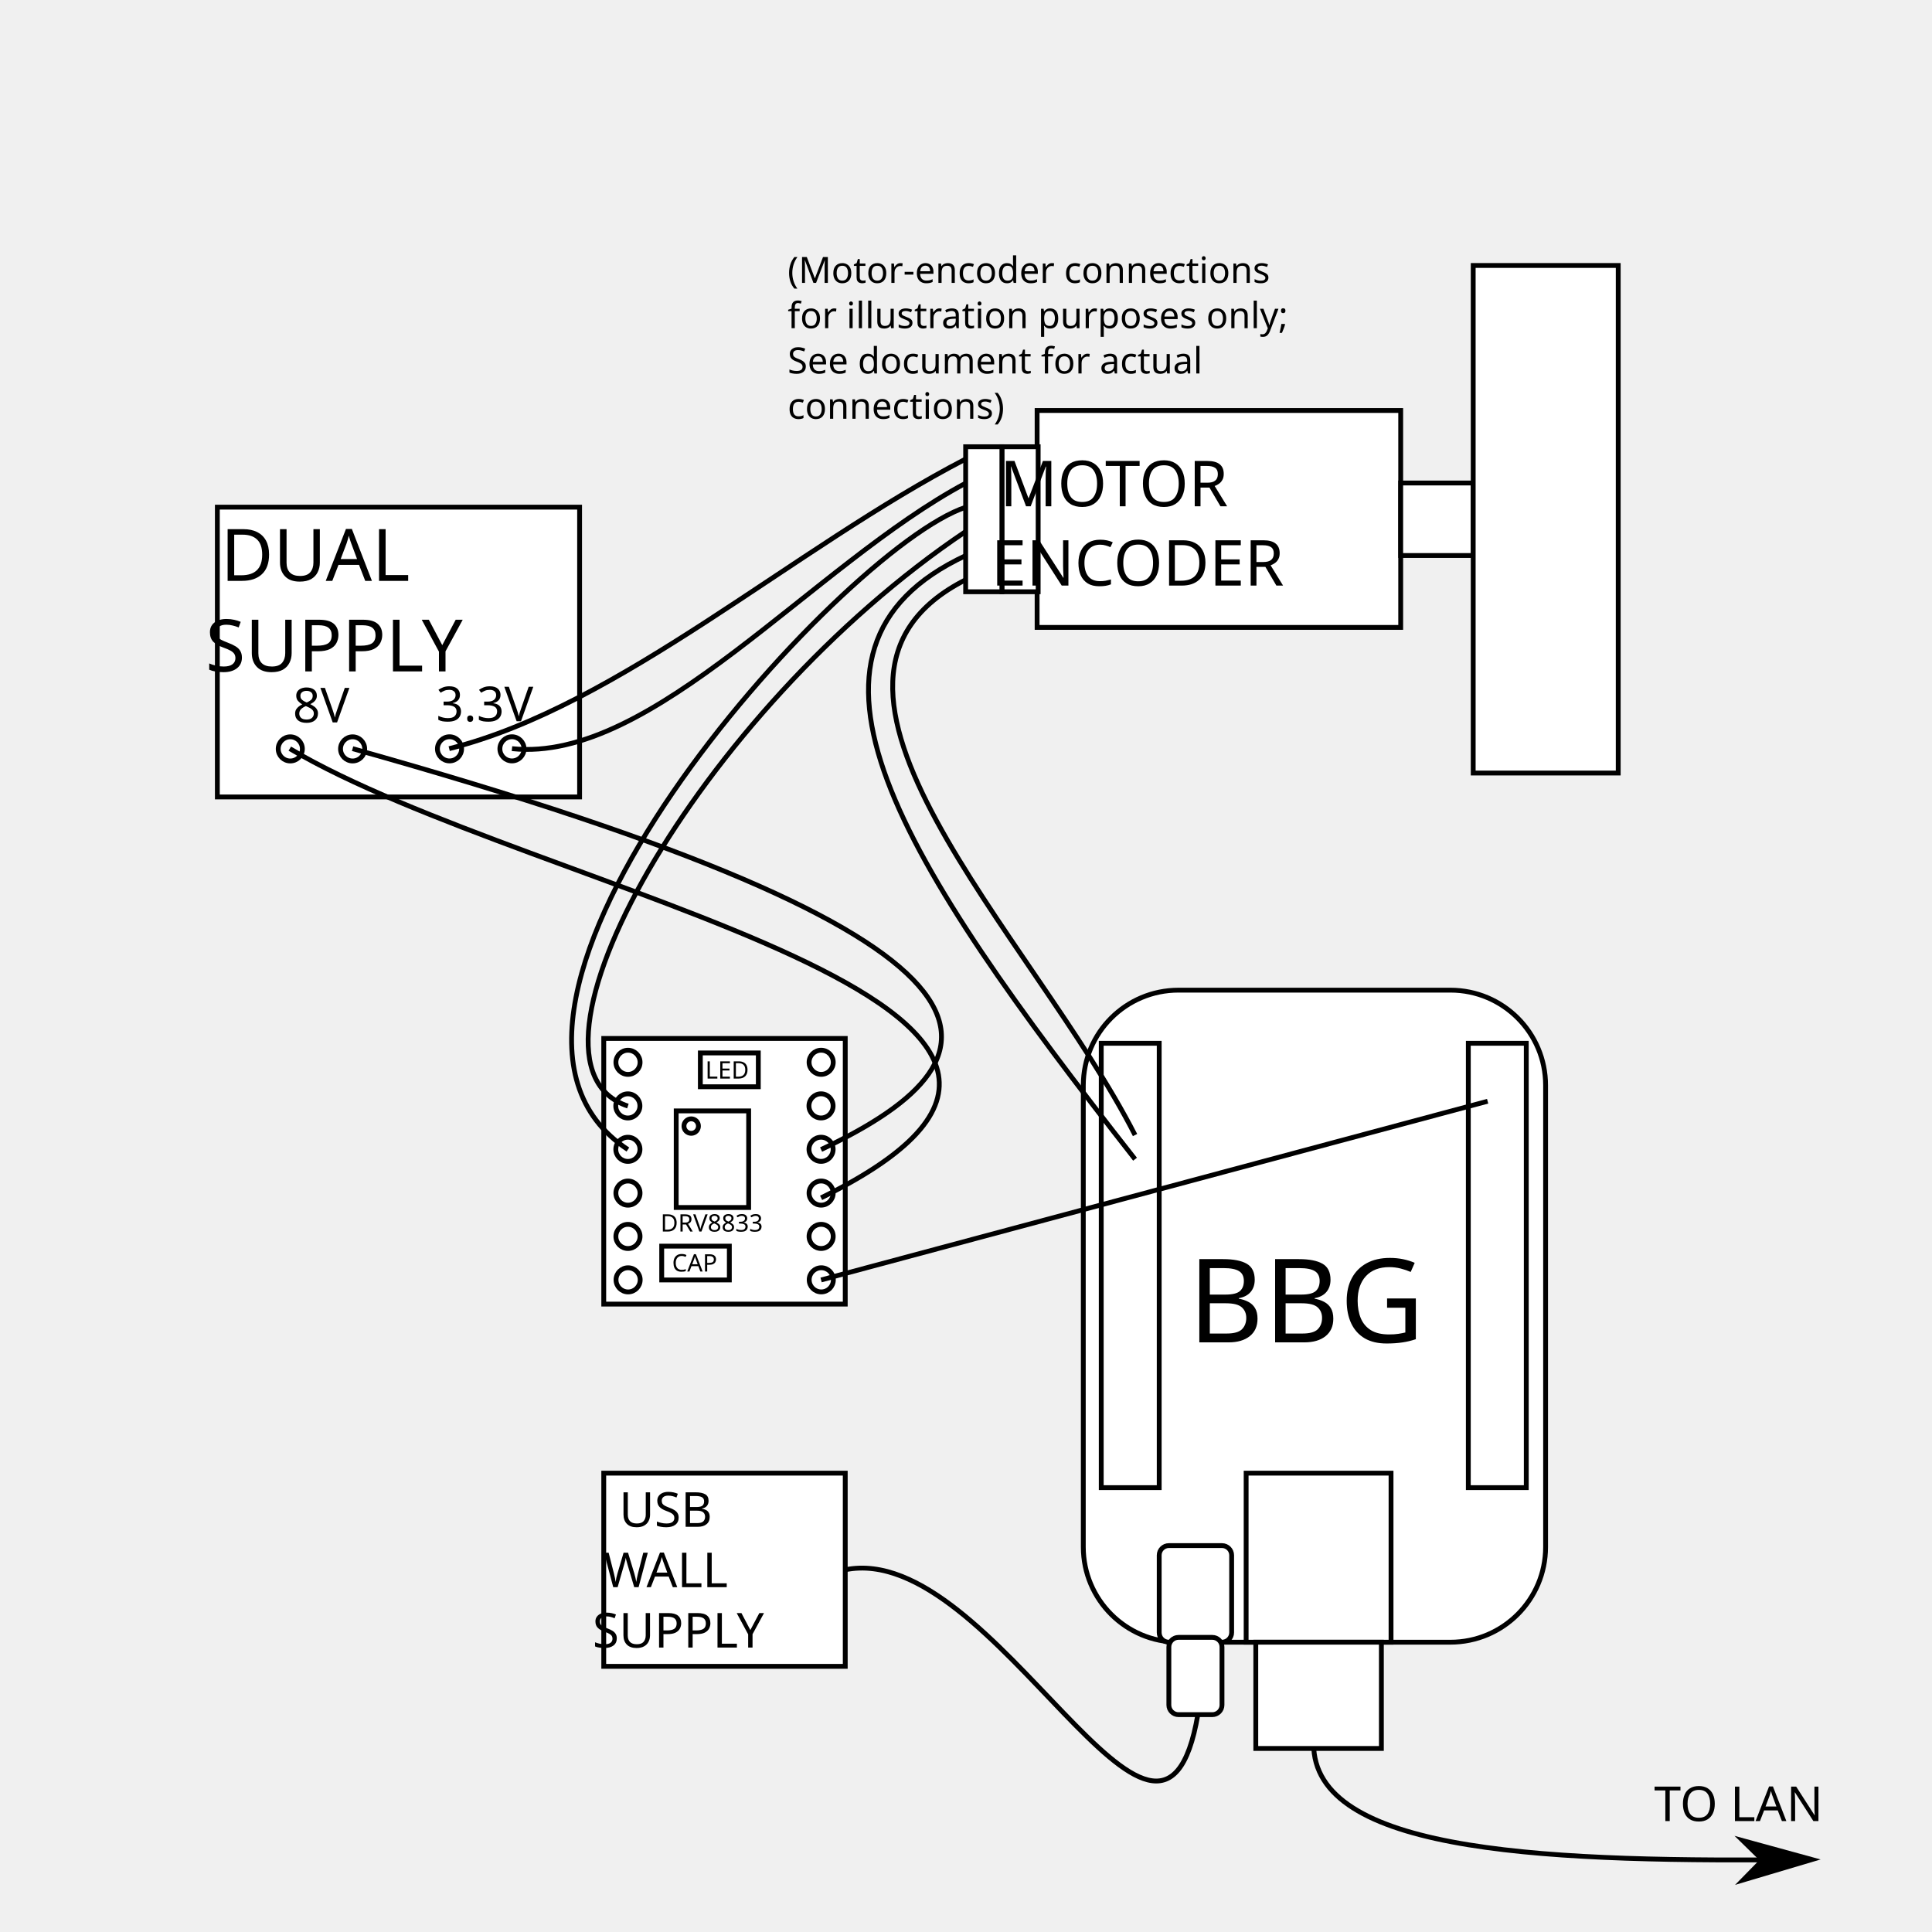
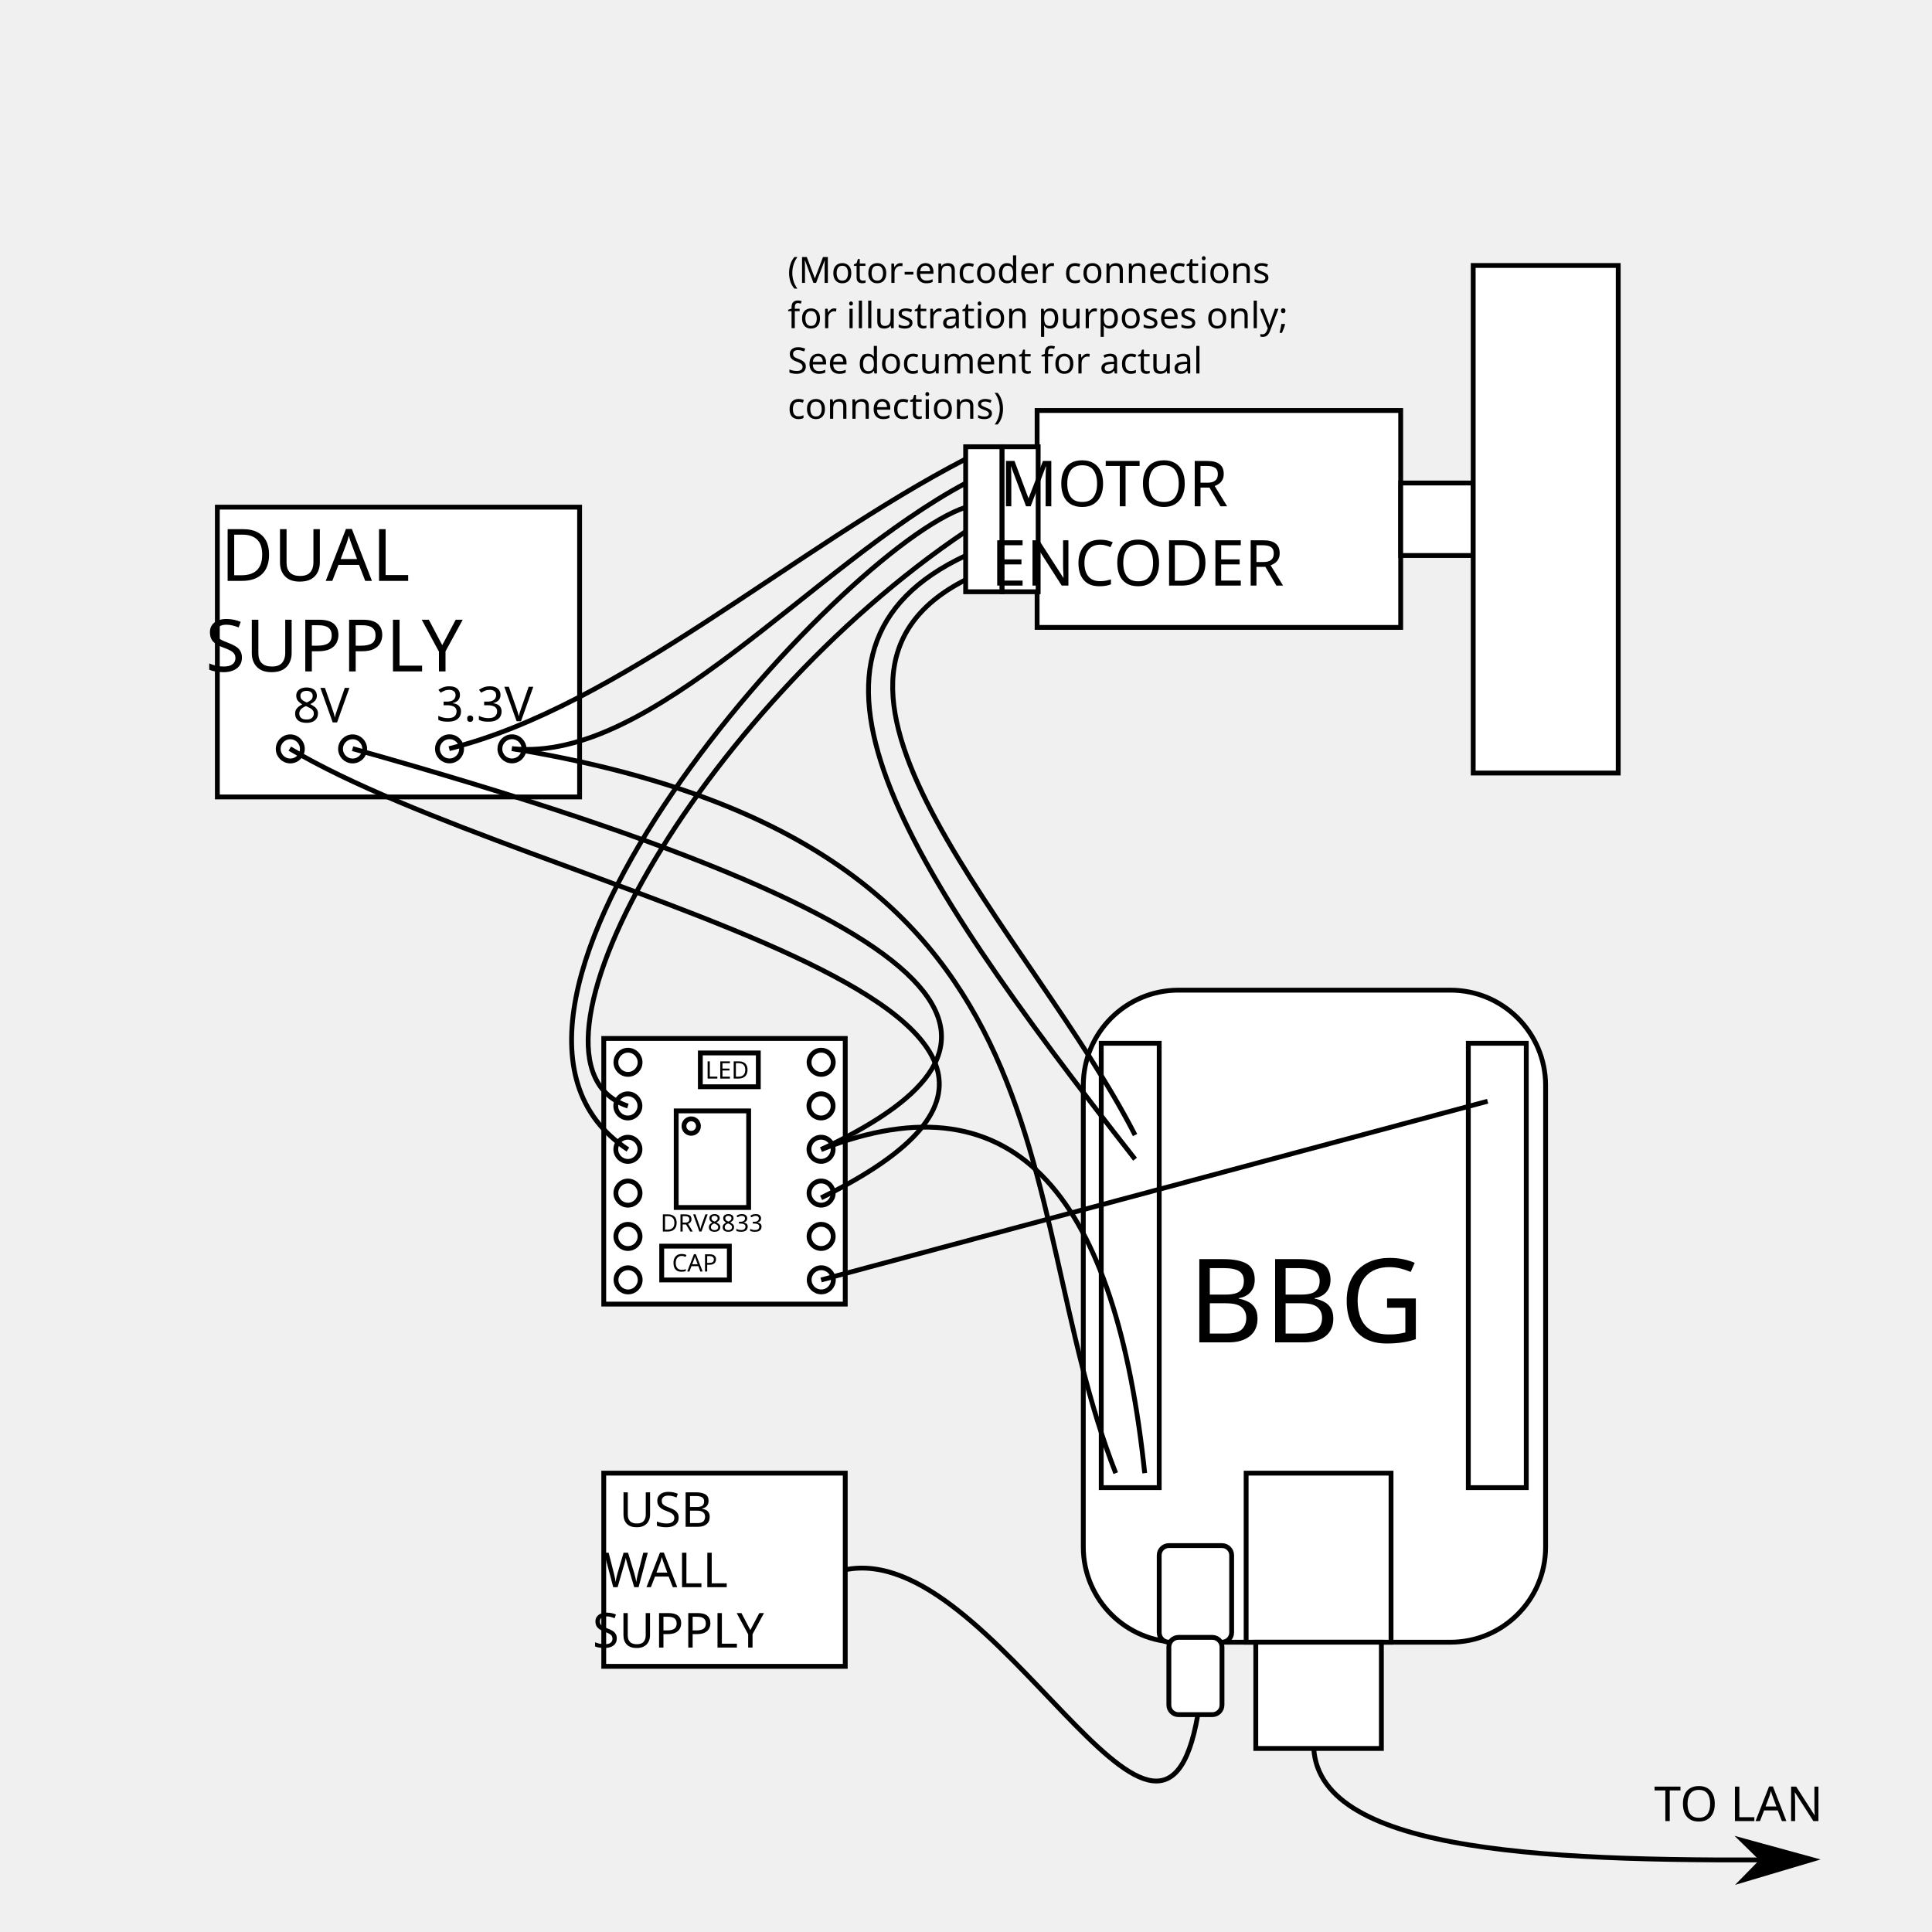
<svg xmlns="http://www.w3.org/2000/svg" width="400" height="400" viewBox="0 0 400 400" id="svg5245" version="1.1">
  <defs id="defs5247">
    <marker orient="auto" refY="0.0" refX="0.0" id="Arrow1Lend" style="overflow:visible;">
      <path id="path4622" d="M 0.0,0.0 L 5.0,-5.0 L -12.5,0.0 L 5.0,5.0 L 0.0,0.0 z " style="fill-rule:evenodd;stroke:#000000;stroke-width:1pt;stroke-opacity:1;fill:#000000;fill-opacity:1" transform="scale(0.8) rotate(180) translate(12.5,0)" />
    </marker>
  </defs>
  <g id="layer1" transform="translate(0,-652.3622)" />
  <g id="layer2">
    <g id="g5329" transform="matrix(1.501195,0,0,1.501195,12.27885,-5.083678)">
      <rect y="60" x="134.855" height="29.916" width="50.145" id="rect5309" style="opacity:1;fill:#ffffff;stroke:#000000;stroke-width:0.666;stroke-linecap:square;stroke-miterlimit:3.3;stroke-dasharray:none;stroke-opacity:1" />
      <rect y="70" x="185" height="10" width="10" id="rect5315" style="opacity:1;fill:#ffffff;stroke:#000000;stroke-width:0.666;stroke-linecap:square;stroke-miterlimit:3.3;stroke-dasharray:none;stroke-opacity:1" />
      <rect y="40" x="195" height="70" width="20" id="rect5317" style="opacity:1;fill:#ffffff;stroke:#000000;stroke-width:0.666;stroke-linecap:square;stroke-miterlimit:3.3;stroke-dasharray:none;stroke-opacity:1" />
      <rect y="65" x="130" height="20" width="5" id="rect5319" style="opacity:1;fill:#ffffff;stroke:#000000;stroke-width:0.666;stroke-linecap:square;stroke-miterlimit:3.3;stroke-dasharray:none;stroke-opacity:1" />
      <rect y="65" x="125" height="20" width="5" id="rect5321" style="opacity:1;fill:#ffffff;stroke:#000000;stroke-width:0.666;stroke-linecap:square;stroke-miterlimit:3.3;stroke-dasharray:none;stroke-opacity:1" />
      <text id="text5323" y="73.209" x="160.083" style="font-style:normal;font-weight:normal;font-size:12.5px;line-height:125%;font-family:sans-serif;letter-spacing:0px;word-spacing:0px;fill:#000000;fill-opacity:1;stroke:none;stroke-width:1px;stroke-linecap:butt;stroke-linejoin:miter;stroke-opacity:1" xml:space="preserve">
        <tspan style="font-size:8.75px;text-align:center;text-anchor:middle" y="73.209" x="160.083" id="tspan5325">MOTOR</tspan>
        <tspan style="font-size:8.75px;text-align:center;text-anchor:middle" id="tspan5327" y="84.146" x="160.083">ENCODER</tspan>
      </text>
    </g>
    <g id="g5442" transform="translate(-140,145)">
      <rect y="70" x="265" height="55" width="50" id="rect5339" style="opacity:1;fill:#ffffff;stroke:#000000;stroke-width:1;stroke-linecap:square;stroke-miterlimit:3.3;stroke-dasharray:none;stroke-opacity:1" />
      <circle r="2.5" cy="83.961" cx="309.984" id="path5341-8" style="opacity:1;fill:#ffffff;stroke:#000000;stroke-width:1;stroke-linecap:square;stroke-miterlimit:3.3;stroke-dasharray:none;stroke-opacity:1" />
      <circle r="2.5" cy="92.949" cx="309.992" id="path5341-9" style="opacity:1;fill:#ffffff;stroke:#000000;stroke-width:1;stroke-linecap:square;stroke-miterlimit:3.3;stroke-dasharray:none;stroke-opacity:1" />
      <circle r="2.5" cy="102.014" cx="310.006" id="path5341-7" style="opacity:1;fill:#ffffff;stroke:#000000;stroke-width:1;stroke-linecap:square;stroke-miterlimit:3.3;stroke-dasharray:none;stroke-opacity:1" />
      <circle r="2.5" cy="110.985" cx="310.006" id="path5341-76" style="opacity:1;fill:#ffffff;stroke:#000000;stroke-width:1;stroke-linecap:square;stroke-miterlimit:3.3;stroke-dasharray:none;stroke-opacity:1" />
      <circle r="2.5" cy="74.935" cx="310.014" id="path5341-4" style="opacity:1;fill:#ffffff;stroke:#000000;stroke-width:1;stroke-linecap:square;stroke-miterlimit:3.3;stroke-dasharray:none;stroke-opacity:1" />
      <circle r="2.5" cy="119.975" cx="310.037" id="path5341-3" style="opacity:1;fill:#ffffff;stroke:#000000;stroke-width:1;stroke-linecap:square;stroke-miterlimit:3.3;stroke-dasharray:none;stroke-opacity:1" />
      <circle r="2.5" cy="83.966" cx="269.989" id="path5341-8-0" style="opacity:1;fill:#ffffff;stroke:#000000;stroke-width:1;stroke-linecap:square;stroke-miterlimit:3.3;stroke-dasharray:none;stroke-opacity:1" />
      <circle r="2.5" cy="92.954" cx="269.997" id="path5341-9-3" style="opacity:1;fill:#ffffff;stroke:#000000;stroke-width:1;stroke-linecap:square;stroke-miterlimit:3.3;stroke-dasharray:none;stroke-opacity:1" />
      <circle r="2.5" cy="102.019" cx="270.012" id="path5341-7-0" style="opacity:1;fill:#ffffff;stroke:#000000;stroke-width:1;stroke-linecap:square;stroke-miterlimit:3.3;stroke-dasharray:none;stroke-opacity:1" />
      <circle r="2.5" cy="110.99" cx="270.012" id="path5341-76-9" style="opacity:1;fill:#ffffff;stroke:#000000;stroke-width:1;stroke-linecap:square;stroke-miterlimit:3.3;stroke-dasharray:none;stroke-opacity:1" />
      <circle r="2.5" cy="74.939" cx="270.019" id="path5341-4-2" style="opacity:1;fill:#ffffff;stroke:#000000;stroke-width:1;stroke-linecap:square;stroke-miterlimit:3.3;stroke-dasharray:none;stroke-opacity:1" />
      <circle r="2.5" cy="119.979" cx="270.042" id="path5341-3-5" style="opacity:1;fill:#ffffff;stroke:#000000;stroke-width:1;stroke-linecap:square;stroke-miterlimit:3.3;stroke-dasharray:none;stroke-opacity:1" />
      <rect y="85" x="280" height="20" width="15" id="rect5422" style="opacity:1;fill:#ffffff;stroke:#000000;stroke-width:1;stroke-linecap:square;stroke-miterlimit:3.3;stroke-dasharray:none;stroke-opacity:1" />
      <rect y="113" x="277" height="7" width="14" id="rect5424" style="opacity:1;fill:#ffffff;stroke:#000000;stroke-width:1;stroke-linecap:square;stroke-miterlimit:3.3;stroke-dasharray:none;stroke-opacity:1" />
      <rect y="73" x="285" height="7" width="12" id="rect5426" style="opacity:1;fill:#ffffff;stroke:#000000;stroke-width:1;stroke-linecap:square;stroke-miterlimit:3.3;stroke-dasharray:none;stroke-opacity:1" />
      <circle r="1.5" cy="88.143" cx="283.107" id="path5428" style="opacity:1;fill:#ffffff;stroke:#000000;stroke-width:1;stroke-linecap:square;stroke-miterlimit:3.3;stroke-dasharray:none;stroke-opacity:1" />
      <text id="text5430" y="109.982" x="276.75" style="font-style:normal;font-weight:normal;font-size:5px;line-height:125%;font-family:sans-serif;letter-spacing:0px;word-spacing:0px;fill:#000000;fill-opacity:1;stroke:none;stroke-width:1px;stroke-linecap:butt;stroke-linejoin:miter;stroke-opacity:1" xml:space="preserve">
        <tspan y="109.982" x="276.75" id="tspan5432">DRV8833</tspan>
      </text>
      <text id="text5434" y="78.304" x="286.018" style="font-style:normal;font-weight:normal;font-size:5px;line-height:125%;font-family:sans-serif;letter-spacing:0px;word-spacing:0px;fill:#000000;fill-opacity:1;stroke:none;stroke-width:1px;stroke-linecap:butt;stroke-linejoin:miter;stroke-opacity:1" xml:space="preserve">
        <tspan y="78.304" x="286.018" id="tspan5436">LED</tspan>
      </text>
      <text id="text5438" y="118.25" x="279.125" style="font-style:normal;font-weight:normal;font-size:5px;line-height:125%;font-family:sans-serif;letter-spacing:0px;word-spacing:0px;fill:#000000;fill-opacity:1;stroke:none;stroke-width:1px;stroke-linecap:butt;stroke-linejoin:miter;stroke-opacity:1" xml:space="preserve">
        <tspan y="118.25" x="279.125" id="tspan5440">CAP</tspan>
      </text>
    </g>
    <rect style="opacity:1;fill:#ffffff;stroke:#000000;stroke-width:1;stroke-linecap:square;stroke-miterlimit:3.3;stroke-dasharray:none;stroke-opacity:1" id="rect5293" width="95.714" height="135" x="224.286" y="205" ry="19.708" />
    <text xml:space="preserve" style="font-style:normal;font-weight:normal;font-size:17.245px;line-height:125%;font-family:sans-serif;letter-spacing:0px;word-spacing:0px;fill:#000000;fill-opacity:1;stroke:none;stroke-width:1px;stroke-linecap:butt;stroke-linejoin:miter;stroke-opacity:1" x="245.965" y="277.92" id="text5295">
      <tspan id="tspan5297" x="245.965" y="277.92" style="font-size:24.142px">BBG</tspan>
    </text>
    <rect style="opacity:1;fill:#ffffff;stroke:#000000;stroke-width:1;stroke-linecap:square;stroke-miterlimit:3.3;stroke-dasharray:none;stroke-opacity:1" id="rect5470" width="12" height="92" x="228" y="216" />
    <rect style="opacity:1;fill:#ffffff;stroke:#000000;stroke-width:1;stroke-linecap:square;stroke-miterlimit:3.3;stroke-dasharray:none;stroke-opacity:1" id="rect5470-4" width="12" height="92" x="304" y="216" />
    <text xml:space="preserve" style="font-style:normal;font-weight:normal;font-size:17.5px;line-height:125%;font-family:sans-serif;letter-spacing:0px;word-spacing:0px;fill:#000000;fill-opacity:1;stroke:none;stroke-width:1px;stroke-linecap:butt;stroke-linejoin:miter;stroke-opacity:1" x="35" y="40" id="text5496">
      <tspan id="tspan5498" x="35" y="40" />
    </text>
    <text xml:space="preserve" style="font-style:normal;font-weight:normal;font-size:15px;line-height:125%;font-family:sans-serif;letter-spacing:0px;word-spacing:0px;fill:#000000;fill-opacity:1;stroke:none;stroke-width:1px;stroke-linecap:butt;stroke-linejoin:miter;stroke-opacity:1" x="55" y="55" id="text5500">
      <tspan id="tspan5502" x="55" y="55" />
    </text>
    <text xml:space="preserve" style="font-style:normal;font-weight:normal;font-size:15px;line-height:125%;font-family:sans-serif;letter-spacing:0px;word-spacing:0px;fill:#000000;fill-opacity:1;stroke:none;stroke-width:1px;stroke-linecap:butt;stroke-linejoin:miter;stroke-opacity:1" x="-105" y="-15" id="text5504">
      <tspan id="tspan5506" x="-105" y="-15" />
    </text>
    <g id="g5557" transform="translate(0,-20)">
      <rect y="125" x="45" height="60" width="75" id="rect5494" style="opacity:1;fill:#ffffff;stroke:#000000;stroke-width:1;stroke-linecap:square;stroke-miterlimit:3.3;stroke-dasharray:none;stroke-opacity:1" />
      <text id="text5508" y="140.261" x="82.833" style="font-style:normal;font-weight:normal;font-size:15px;line-height:125%;font-family:sans-serif;letter-spacing:0px;word-spacing:0px;fill:#000000;fill-opacity:1;stroke:none;stroke-width:1px;stroke-linecap:butt;stroke-linejoin:miter;stroke-opacity:1" xml:space="preserve">
        <tspan style="text-align:center;text-anchor:middle" y="140.261" x="82.833" id="tspan5510">DUAL</tspan>
        <tspan style="text-align:center;text-anchor:middle" id="tspan5512" y="159.011" x="82.833">SUPPLY</tspan>
      </text>
      <text id="text5514" y="169.564" x="60.619" style="font-style:normal;font-weight:normal;font-size:10px;line-height:125%;font-family:sans-serif;letter-spacing:0px;word-spacing:0px;fill:#000000;fill-opacity:1;stroke:none;stroke-width:1px;stroke-linecap:butt;stroke-linejoin:miter;stroke-opacity:1" xml:space="preserve">
        <tspan y="169.564" x="60.619" id="tspan5516">8V</tspan>
      </text>
      <text id="text5518" y="169.323" x="90.292" style="font-style:normal;font-weight:normal;font-size:10px;line-height:125%;font-family:sans-serif;letter-spacing:0px;word-spacing:0px;fill:#000000;fill-opacity:1;stroke:none;stroke-width:1px;stroke-linecap:butt;stroke-linejoin:miter;stroke-opacity:1" xml:space="preserve">
        <tspan y="169.323" x="90.292" id="tspan5520">3.3V</tspan>
      </text>
      <circle r="2.5" cy="175.05" cx="60.101" id="path5522-0" style="opacity:1;fill:#ffffff;stroke:#000000;stroke-width:1;stroke-linecap:square;stroke-miterlimit:3.3;stroke-dasharray:none;stroke-opacity:1" />
      <circle r="2.5" cy="175.05" cx="73.005" id="path5522-5" style="opacity:1;fill:#ffffff;stroke:#000000;stroke-width:1;stroke-linecap:square;stroke-miterlimit:3.3;stroke-dasharray:none;stroke-opacity:1" />
      <circle r="2.5" cy="175.038" cx="93.068" id="path5522-9" style="opacity:1;fill:#ffffff;stroke:#000000;stroke-width:1;stroke-linecap:square;stroke-miterlimit:3.3;stroke-dasharray:none;stroke-opacity:1" />
      <circle r="2.5" cy="175.038" cx="105.997" id="path5522-4" style="opacity:1;fill:#ffffff;stroke:#000000;stroke-width:1;stroke-linecap:square;stroke-miterlimit:3.3;stroke-dasharray:none;stroke-opacity:1" />
    </g>
    <path style="fill:none;fill-rule:evenodd;stroke:#000000;stroke-width:1px;stroke-linecap:butt;stroke-linejoin:miter;stroke-opacity:1" d="M 170,265 308,228" id="path5583" />
    <path style="fill:none;fill-rule:evenodd;stroke:#000000;stroke-width:1px;stroke-linecap:butt;stroke-linejoin:miter;stroke-opacity:1" d="M 130,238 C 87.169,209.853 174.229,113.402 200,105" id="path5585" />
    <path style="fill:none;fill-rule:evenodd;stroke:#000000;stroke-width:1px;stroke-linecap:butt;stroke-linejoin:miter;stroke-opacity:1" d="m 130,229 c -26.45,-8.69 14.546,-81.806 70,-119" id="path5587" />
    <path style="fill:none;fill-rule:evenodd;stroke:#000000;stroke-width:1px;stroke-linecap:butt;stroke-linejoin:miter;stroke-opacity:1" d="m 106,155 c 29.025,3.08 62.433,-38.169 94,-55" id="path5589" />
    <path style="fill:none;fill-rule:evenodd;stroke:#000000;stroke-width:1px;stroke-linecap:butt;stroke-linejoin:miter;stroke-opacity:1" d="m 93,155 c 35.31,-8.827 71.25,-41.499 107,-60" id="path5591" />
    <path style="fill:none;fill-rule:evenodd;stroke:#000000;stroke-width:1px;stroke-linecap:butt;stroke-linejoin:miter;stroke-opacity:1" d="m 73,155 c 141.527,39.622 138.524,63.42 97,83" id="path5593" />
    <path style="fill:none;fill-rule:evenodd;stroke:#000000;stroke-width:1px;stroke-linecap:butt;stroke-linejoin:miter;stroke-opacity:1" d="m 60,155 c 50.449,29.988 190.628,53.391 110,93" id="path5595" />
    <path style="fill:none;fill-rule:evenodd;stroke:#000000;stroke-width:1px;stroke-linecap:butt;stroke-linejoin:miter;stroke-opacity:1" d="M 235,240 C 186.527,178.228 158.403,134.399 200,115 l 0,0" id="path5599" />
    <path style="fill:none;fill-rule:evenodd;stroke:#000000;stroke-width:1px;stroke-linecap:butt;stroke-linejoin:miter;stroke-opacity:1" d="M 235,235 C 213.934,193.655 158.12,141.178 200,120" id="path5601" />
    <rect style="opacity:1;fill:#ffffff;stroke:#000000;stroke-width:1;stroke-linecap:square;stroke-miterlimit:3.3;stroke-dasharray:none;stroke-opacity:1" id="rect5608" width="30" height="35" x="258" y="305" />
    <rect style="opacity:1;fill:#ffffff;stroke:#000000;stroke-width:1;stroke-linecap:square;stroke-miterlimit:3.3;stroke-dasharray:none;stroke-opacity:1" id="rect5610" width="15" height="20" x="240" y="320" ry="2" />
    <rect style="opacity:1;fill:#ffffff;stroke:#000000;stroke-width:1;stroke-linecap:square;stroke-miterlimit:3.3;stroke-dasharray:none;stroke-opacity:1" id="rect5612" width="11" height="16" x="242" y="339" ry="2" />
    <rect style="opacity:1;fill:#ffffff;stroke:#000000;stroke-width:1;stroke-linecap:square;stroke-miterlimit:3.3;stroke-dasharray:none;stroke-opacity:1" id="rect5614" width="26" height="22" x="260" y="340" />
    <g id="g5634">
      <rect y="305" x="125" height="40" width="50" id="rect5616" style="opacity:1;fill:#ffffff;stroke:#000000;stroke-width:1;stroke-linecap:square;stroke-miterlimit:3.3;stroke-dasharray:none;stroke-opacity:1" />
      <text id="text5618" y="316.107" x="149.531" style="font-style:normal;font-weight:normal;font-size:10px;line-height:125%;font-family:sans-serif;letter-spacing:0px;word-spacing:0px;fill:#000000;fill-opacity:1;stroke:none;stroke-width:1px;stroke-linecap:butt;stroke-linejoin:miter;stroke-opacity:1" xml:space="preserve">
        <tspan style="text-align:center;text-anchor:middle" y="316.107" x="149.531" id="tspan5620">USB</tspan>
        <tspan style="text-align:center;text-anchor:middle" id="tspan5622" y="328.607" x="149.531">WALL</tspan>
        <tspan style="text-align:center;text-anchor:middle" id="tspan5624" y="341.107" x="149.531">SUPPLY</tspan>
      </text>
    </g>
    <flowRoot xml:space="preserve" id="flowRoot5626" style="font-style:normal;font-weight:normal;font-size:10px;line-height:125%;font-family:sans-serif;letter-spacing:0px;word-spacing:0px;fill:#000000;fill-opacity:1;stroke:none;stroke-width:1px;stroke-linecap:butt;stroke-linejoin:miter;stroke-opacity:1">
      <flowRegion id="flowRegion5628">
        <rect id="rect5630" width="37" height="29" x="132" y="278" />
      </flowRegion>
      <flowPara id="flowPara5632" />
    </flowRoot>
    <path style="fill:none;fill-rule:evenodd;stroke:#000000;stroke-width:1px;stroke-linecap:butt;stroke-linejoin:miter;stroke-opacity:1" d="m 175,325 c 30.864,-6.247 65.259,75.241 73,30" id="path5641" />
    <path style="fill:none;fill-rule:evenodd;stroke:#000000;stroke-width:1px;stroke-linecap:butt;stroke-linejoin:miter;stroke-opacity:1;marker-end:url(#Arrow1Lend)" d="m 272,362 c 1.342,21.933 49.618,23.57 103,23" id="path5645" />
    <text xml:space="preserve" style="font-style:normal;font-weight:normal;font-size:10px;line-height:125%;font-family:sans-serif;letter-spacing:0px;word-spacing:0px;fill:#000000;fill-opacity:1;stroke:none;stroke-width:1px;stroke-linecap:butt;stroke-linejoin:miter;stroke-opacity:1" x="342.464" y="377.036" id="text4877">
      <tspan id="tspan4879" x="342.464" y="377.036">TO LAN</tspan>
    </text>
    <text xml:space="preserve" style="font-style:normal;font-weight:normal;font-size:10px;line-height:125%;font-family:sans-serif;letter-spacing:0px;word-spacing:0px;fill:#000000;fill-opacity:1;stroke:none;stroke-width:1px;stroke-linecap:butt;stroke-linejoin:miter;stroke-opacity:1" x="163.071" y="58.571" id="text4881">
      <tspan id="tspan4883" x="163.071" y="58.571" style="font-size:7.5px">(Motor-encoder connections</tspan>
      <tspan x="163.071" y="67.946" id="tspan4885" style="font-size:7.5px">for illustration purposes only;</tspan>
      <tspan x="163.071" y="77.321" id="tspan4887" style="font-size:7.5px">See document for actual</tspan>
      <tspan x="163.071" y="86.696" id="tspan4889" style="font-size:7.5px">connections)</tspan>
    </text>
+     <path style="fill:none;fill-rule:evenodd;stroke:#000000;stroke-width:1px;stroke-linecap:butt;stroke-linejoin:miter;stroke-opacity:1" d="m 170,238 c 40.965,-16.152 61.082,10.759 67,67" id="path4234" />
+     <path style="fill:none;fill-rule:evenodd;stroke:#000000;stroke-width:1px;stroke-linecap:butt;stroke-linejoin:miter;stroke-opacity:1" d="M 231,305 C 208.452,247.542 225.505,174.634 106,155" id="path4236" />
  </g>
</svg>
